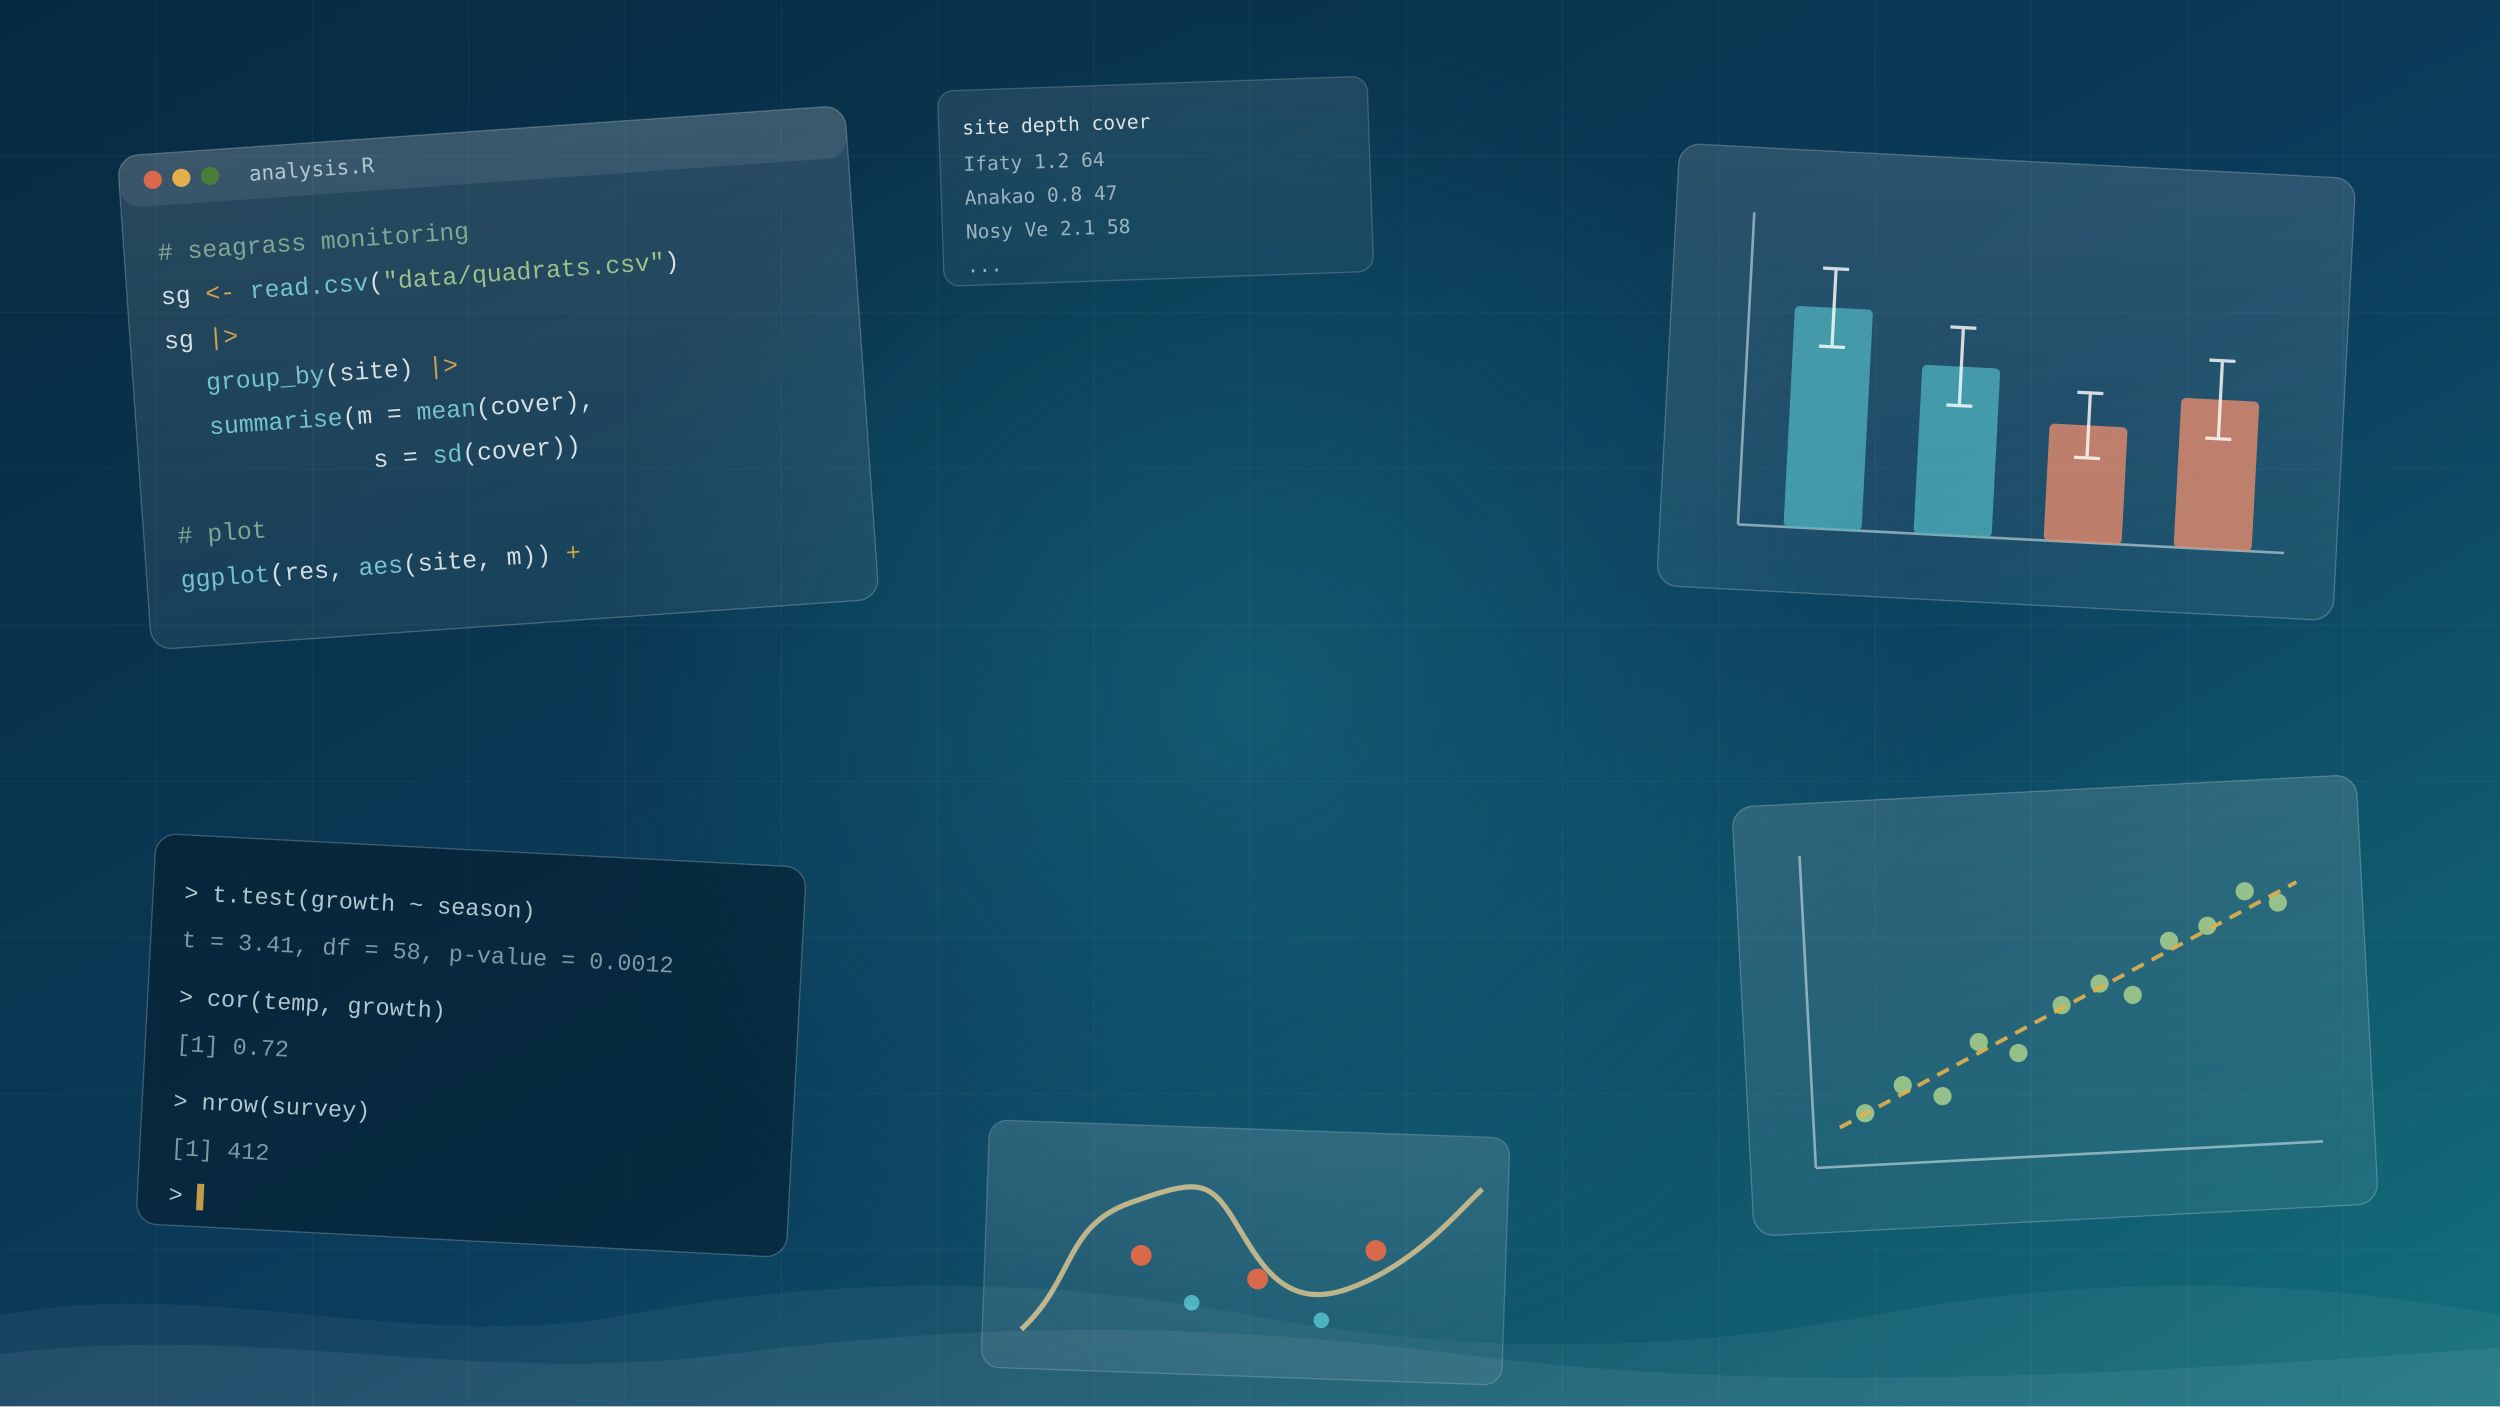
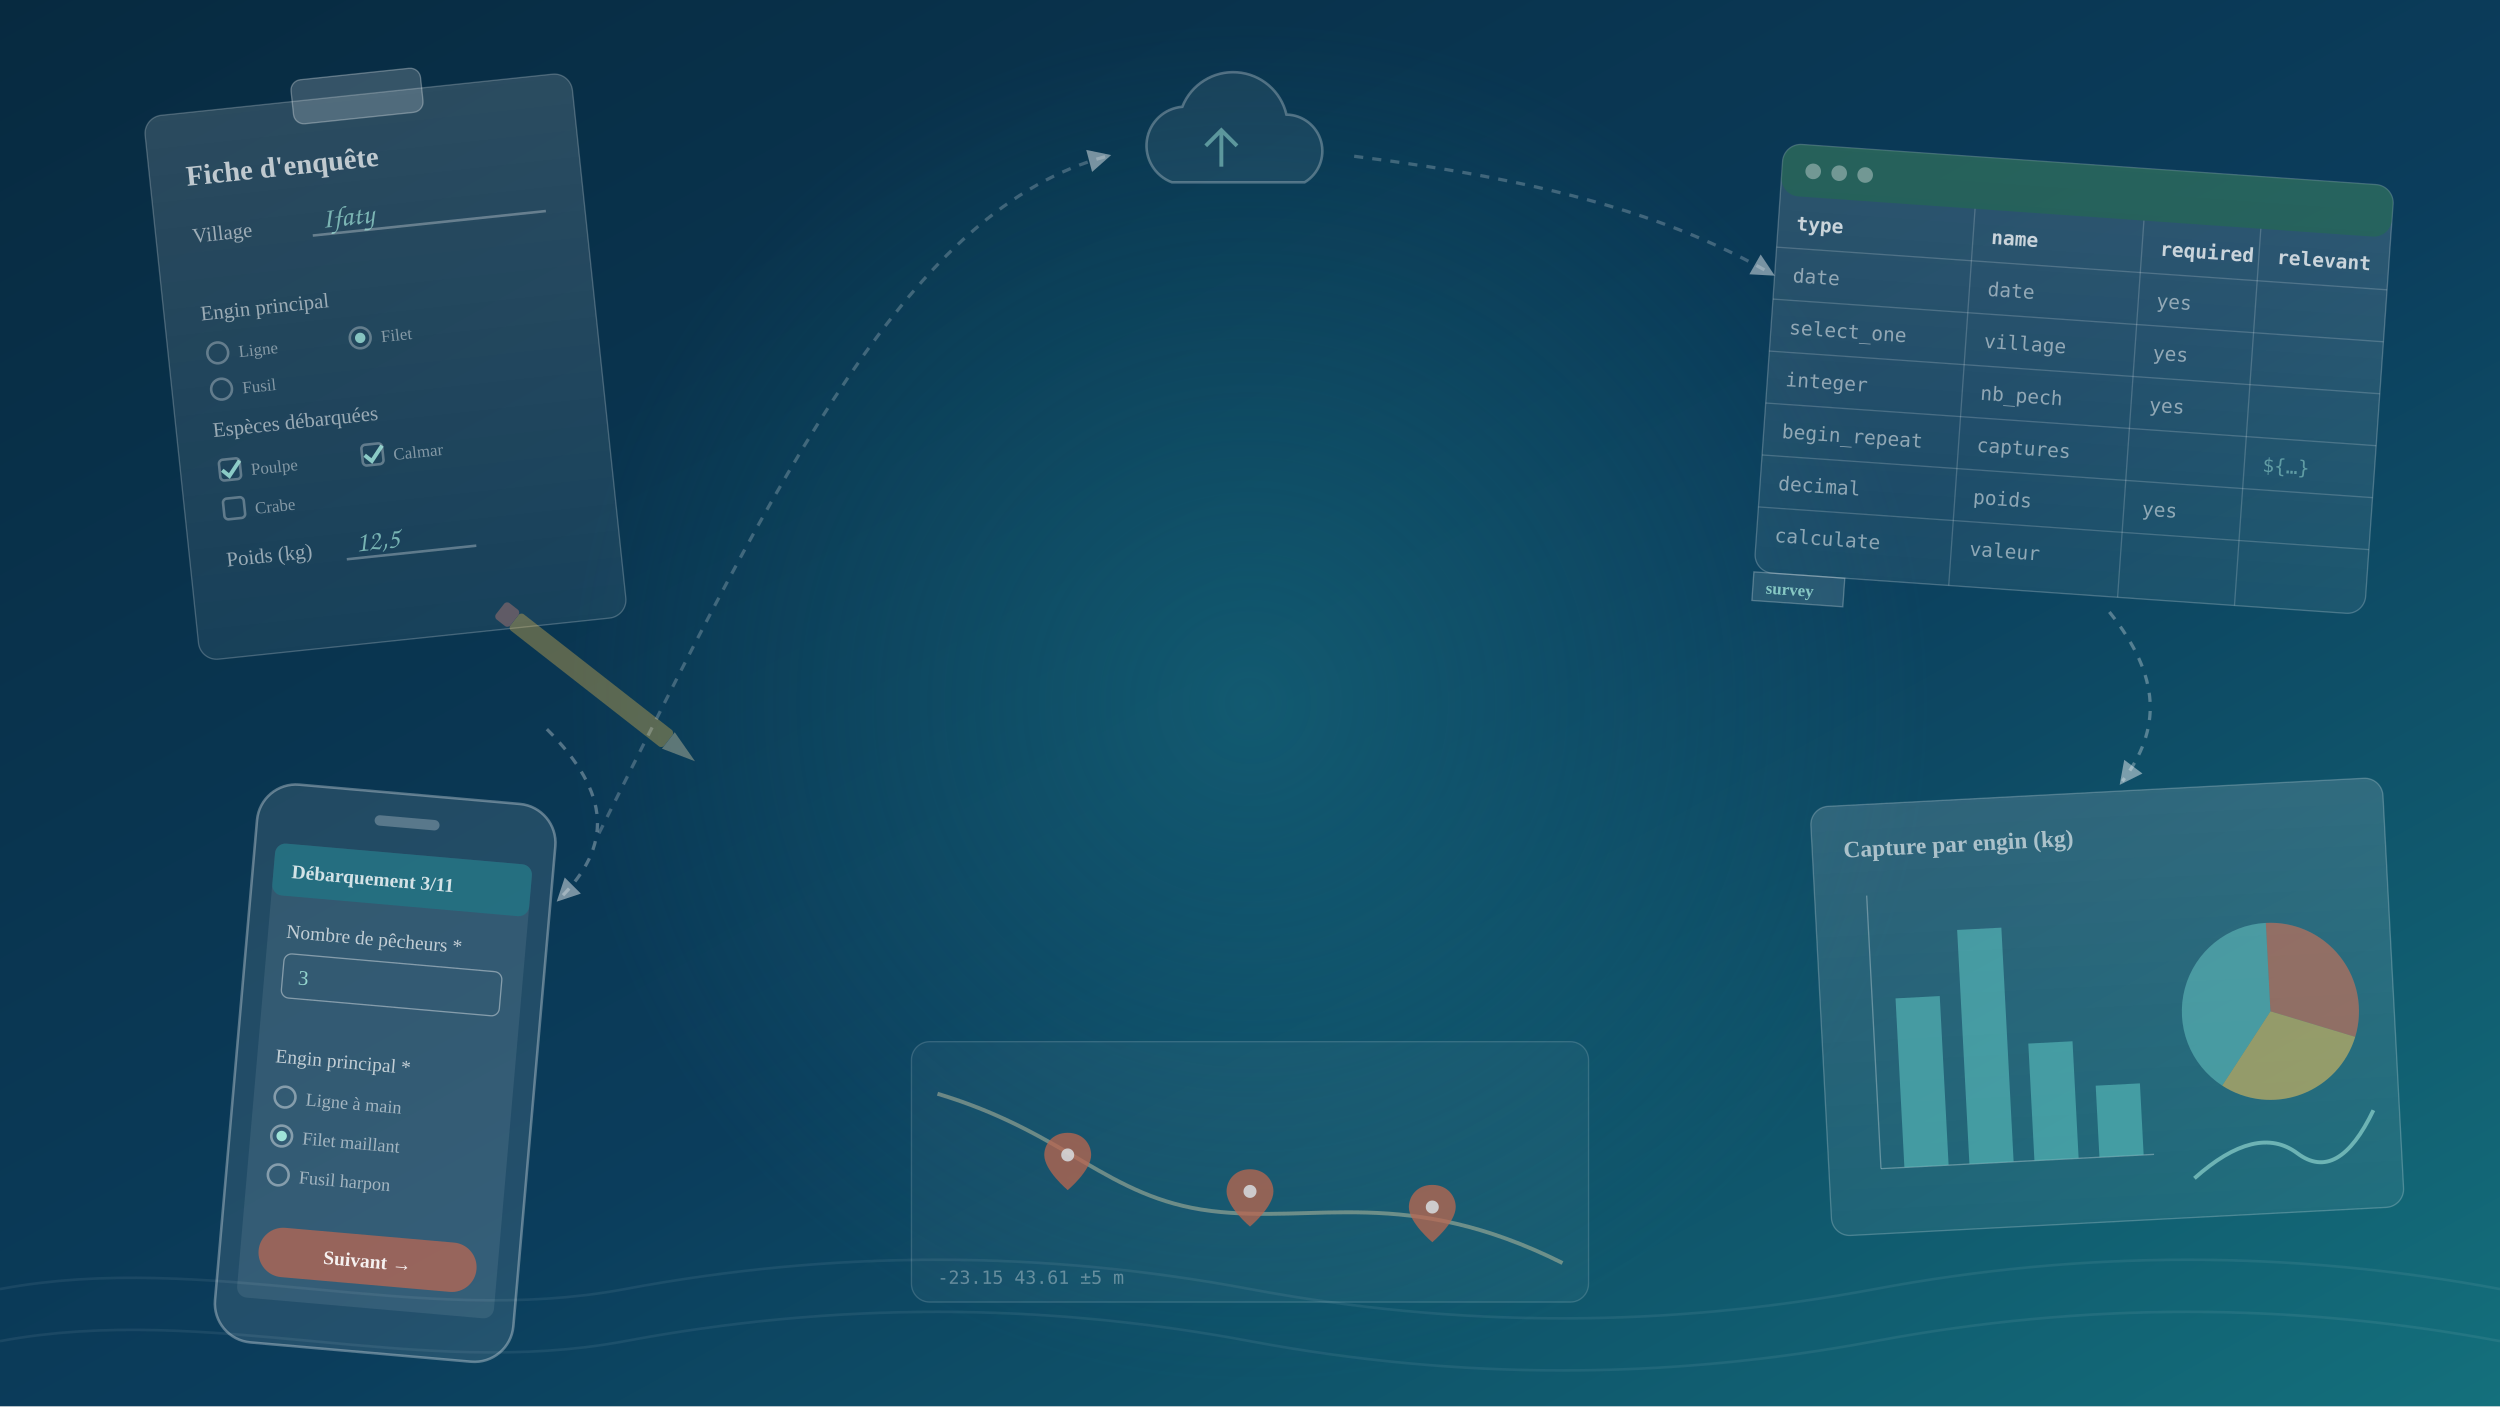
<svg xmlns="http://www.w3.org/2000/svg" viewBox="0 0 1920 1080" preserveAspectRatio="xMidYMid slice">
  <defs>
    <linearGradient id="sea" x1="0" y1="0" x2="1" y2="1">
      <stop offset="0" stop-color="#072a40" />
      <stop offset=".55" stop-color="#0b3d5c" />
      <stop offset="1" stop-color="#14707c" />
    </linearGradient>
    <linearGradient id="win" x1="0" y1="0" x2="0" y2="1">
-       <stop offset="0" stop-color="#ffffff" stop-opacity=".13" />
+       <stop offset="0" stop-color="#ffffff" stop-opacity=".14" />
      <stop offset="1" stop-color="#ffffff" stop-opacity=".06" />
    </linearGradient>
    <radialGradient id="glow" cx=".5" cy=".5" r=".5">
      <stop offset="0" stop-color="#1b7f8c" stop-opacity=".45" />
      <stop offset="1" stop-color="#1b7f8c" stop-opacity="0" />
    </radialGradient>
+     <marker id="ah" viewBox="0 0 10 10" refX="8" refY="5" markerWidth="7" markerHeight="7" orient="auto">
+       <path d="M0,0 L10,5 L0,10 z" fill="#ffffff" fill-opacity=".45" />
+     </marker>
  </defs>
  <rect width="1920" height="1080" fill="url(#sea)" />
  <circle cx="960" cy="540" r="520" fill="url(#glow)" />
-   <g stroke="#ffffff" stroke-opacity=".035">
-     <path d="M0 120H1920M0 240H1920M0 360H1920M0 480H1920M0 600H1920M0 720H1920M0 840H1920M0 960H1920" />
-     <path d="M120 0V1080M240 0V1080M360 0V1080M480 0V1080M600 0V1080M720 0V1080M840 0V1080M960 0V1080M1080 0V1080M1200 0V1080M1320 0V1080M1440 0V1080M1560 0V1080M1680 0V1080M1800 0V1080" />
+   <g fill="none" stroke="#ffffff" stroke-opacity=".07" stroke-width="2">
+     <path d="M0 990 C 160 960, 320 1020, 480 990 S 800 960, 960 990 S 1280 1020, 1440 990 S 1760 960, 1920 990" />
+     <path d="M0 1030 C 160 1000, 320 1060, 480 1030 S 800 1000, 960 1030 S 1280 1060, 1440 1030 S 1760 1000, 1920 1030" />
  </g>
-   <g transform="translate(90 120) rotate(-4)">
-     <rect width="560" height="380" rx="16" fill="url(#win)" stroke="#ffffff" stroke-opacity=".22" />
-     <rect width="560" height="40" rx="16" fill="#ffffff" fill-opacity=".08" />
-     <circle cx="26" cy="20" r="7" fill="#d9694a" />
-     <circle cx="48" cy="20" r="7" fill="#e3b04b" />
-     <circle cx="70" cy="20" r="7" fill="#4a7d3a" />
-     <text x="100" y="26" font-family="Consolas,monospace" font-size="16" fill="#cfe3ea" fill-opacity=".8">analysis.R</text>
-     <g font-family="Consolas,'Courier New',monospace" font-size="19">
-       <text x="26" y="82" fill="#8fb7a0" fill-opacity=".85"># seagrass monitoring</text>
-       <text x="26" y="116" fill="#e8f1f4" fill-opacity=".9">sg <tspan fill="#e3b04b">&lt;-</tspan>
-         <tspan fill="#7fd1dc">read.csv</tspan>(<tspan fill="#a8d08d">"data/quadrats.csv"</tspan>)</text>
-       <text x="26" y="150" fill="#e8f1f4" fill-opacity=".9">sg <tspan fill="#e3b04b">|&gt;</tspan>
-       </text>
-       <text x="56" y="184" fill="#e8f1f4" fill-opacity=".9">
-         <tspan fill="#7fd1dc">group_by</tspan>(site) <tspan fill="#e3b04b">|&gt;</tspan>
-       </text>
-       <text x="56" y="218" fill="#e8f1f4" fill-opacity=".9">
-         <tspan fill="#7fd1dc">summarise</tspan>(m = <tspan fill="#7fd1dc">mean</tspan>(cover),</text>
-       <text x="180" y="252" fill="#e8f1f4" fill-opacity=".9">s = <tspan fill="#7fd1dc">sd</tspan>(cover))</text>
-       <text x="26" y="300" fill="#8fb7a0" fill-opacity=".85"># plot</text>
-       <text x="26" y="334" fill="#e8f1f4" fill-opacity=".9">
-         <tspan fill="#7fd1dc">ggplot</tspan>(res, <tspan fill="#7fd1dc">aes</tspan>(site, m)) <tspan fill="#e3b04b">+</tspan>
-       </text>
+   <g transform="translate(110 90) rotate(-6)">
+     <rect width="330" height="420" rx="14" fill="url(#win)" stroke="#ffffff" stroke-opacity=".22" />
+     <rect x="115" y="-16" width="100" height="34" rx="8" fill="#ffffff" fill-opacity=".18" stroke="#ffffff" stroke-opacity=".3" />
+     <g font-family="Source Sans 3, Arial, sans-serif" fill="#ffffff" fill-opacity=".55">
+       <text x="28" y="56" font-size="22" font-weight="700" fill-opacity=".7">Fiche d'enquête</text>
+       <text x="28" y="100" font-size="16">Village</text>
+       <text x="28" y="160" font-size="16">Engin principal</text>
+       <text x="28" y="250" font-size="16">Espèces débarquées</text>
+       <text x="28" y="350" font-size="16">Poids (kg)</text>
+     </g>
+     <g stroke="#ffffff" stroke-opacity=".3" fill="none" stroke-width="2">
+       <path d="M120 104H300" />
+       <path d="M120 354H220" />
+       <circle cx="38" cy="186" r="8" />
+       <circle cx="148" cy="186" r="8" />
+       <circle cx="38" cy="214" r="8" />
+       <rect x="30" y="268" width="16" height="16" rx="3" />
+       <rect x="140" y="268" width="16" height="16" rx="3" />
+       <rect x="30" y="298" width="16" height="16" rx="3" />
+     </g>
+     <circle cx="148" cy="186" r="4" fill="#9fe3d8" fill-opacity=".8" />
+     <path d="M32 276 l5 5 l9 -11" stroke="#9fe3d8" stroke-opacity=".85" stroke-width="3" fill="none" />
+     <path d="M142 276 l5 5 l9 -11" stroke="#9fe3d8" stroke-opacity=".85" stroke-width="3" fill="none" />
+     <g font-family="Source Sans 3, Arial, sans-serif" font-size="13" fill="#ffffff" fill-opacity=".45">
+       <text x="54" y="191">Ligne</text>
+       <text x="164" y="191">Filet</text>
+       <text x="54" y="219">Fusil</text>
+       <text x="54" y="282">Poulpe</text>
+       <text x="164" y="282">Calmar</text>
+       <text x="54" y="312">Crabe</text>
+       <text x="128" y="349" font-family="Caveat, cursive" font-size="22" fill="#9fe3d8" fill-opacity=".7">12,5</text>
+       <text x="128" y="99" font-family="Caveat, cursive" font-size="22" fill="#9fe3d8" fill-opacity=".7">Ifaty</text>
    </g>
  </g>
-   <g transform="translate(1290 110) rotate(3)">
-     <rect width="520" height="340" rx="16" fill="url(#win)" stroke="#ffffff" stroke-opacity=".22" />
-     <path d="M60 290H480M60 290V50" stroke="#cfe3ea" stroke-opacity=".6" stroke-width="2" />
-     <g fill="#4fb3bf" fill-opacity=".75">
-       <rect x="95" y="120" width="60" height="170" rx="4" />
-       <rect x="195" y="160" width="60" height="130" rx="4" />
+   <g transform="translate(400 470) rotate(38)" opacity=".35">
+     <rect width="150" height="16" rx="3" fill="#f2c14e" />
+     <path d="M150 0 L176 8 L150 16 z" fill="#f6e2b3" />
+     <rect x="-14" width="14" height="16" rx="3" fill="#e58a7a" />
+   </g>
+   <path d="M420 560 C 470 610, 470 650, 430 690" fill="none" stroke="#ffffff" stroke-opacity=".3" stroke-width="2.5" stroke-dasharray="7 7" marker-end="url(#ah)" />
+   <g transform="translate(200 600) rotate(5)">
+     <rect width="230" height="430" rx="30" fill="#ffffff" fill-opacity=".1" stroke="#ffffff" stroke-opacity=".32" stroke-width="2" />
+     <rect x="16" y="46" width="198" height="350" rx="8" fill="#ffffff" fill-opacity=".08" />
+     <rect x="90" y="18" width="50" height="8" rx="4" fill="#ffffff" fill-opacity=".25" />
+     <rect x="16" y="46" width="198" height="40" rx="8" fill="#1b7f8c" fill-opacity=".55" />
+     <g font-family="Source Sans 3, Arial, sans-serif" fill="#ffffff">
+       <text x="30" y="72" font-size="15" font-weight="700" fill-opacity=".8">Débarquement 3/11</text>
+       <text x="30" y="118" font-size="15" fill-opacity=".7">Nombre de pêcheurs *</text>
+       <text x="30" y="214" font-size="15" fill-opacity=".7">Engin principal *</text>
    </g>
-     <g fill="#e48b6c" fill-opacity=".8">
-       <rect x="295" y="200" width="60" height="90" rx="4" />
-       <rect x="395" y="175" width="60" height="115" rx="4" />
+     <rect x="30" y="130" width="168" height="34" rx="6" fill="none" stroke="#ffffff" stroke-opacity=".4" />
+     <text x="42" y="153" font-family="Source Sans 3, Arial, sans-serif" font-size="16" fill="#9fe3d8" fill-opacity=".9">3</text>
+     <g stroke="#ffffff" stroke-opacity=".4" fill="none" stroke-width="2">
+       <circle cx="40" cy="240" r="8" />
+       <circle cx="40" cy="270" r="8" />
+       <circle cx="40" cy="300" r="8" />
    </g>
-     <g stroke="#ffffff" stroke-opacity=".8" stroke-width="2.5">
-       <path d="M125 90V150M115 90H135M115 150H135" />
-       <path d="M225 130V190M215 130H235M215 190H235" />
-       <path d="M325 175V225M315 175H335M315 225H335" />
-       <path d="M425 145V205M415 145H435M415 205H435" />
+     <circle cx="40" cy="270" r="4" fill="#9fe3d8" />
+     <g font-family="Source Sans 3, Arial, sans-serif" font-size="14" fill="#ffffff" fill-opacity=".55">
+       <text x="56" y="245">Ligne à main</text>
+       <text x="56" y="275">Filet maillant</text>
+       <text x="56" y="305">Fusil harpon</text>
    </g>
+     <rect x="30" y="340" width="168" height="38" rx="19" fill="#d9694a" fill-opacity=".6" />
+     <text x="114" y="365" text-anchor="middle" font-family="Source Sans 3, Arial, sans-serif" font-size="15" font-weight="700" fill="#ffffff" fill-opacity=".9">Suivant →</text>
  </g>
-   <g transform="translate(1330 620) rotate(-3)">
-     <rect width="480" height="330" rx="16" fill="url(#win)" stroke="#ffffff" stroke-opacity=".22" />
-     <path d="M50 280H440M50 280V40" stroke="#cfe3ea" stroke-opacity=".6" stroke-width="2" />
-     <g fill="#a8d08d" fill-opacity=".85">
-       <circle cx="90" cy="240" r="7" />
-       <circle cx="120" cy="220" r="7" />
-       <circle cx="150" cy="230" r="7" />
-       <circle cx="180" cy="190" r="7" />
-       <circle cx="210" cy="200" r="7" />
-       <circle cx="245" cy="165" r="7" />
-       <circle cx="275" cy="150" r="7" />
-       <circle cx="300" cy="160" r="7" />
-       <circle cx="330" cy="120" r="7" />
-       <circle cx="360" cy="110" r="7" />
-       <circle cx="390" cy="85" r="7" />
-       <circle cx="415" cy="95" r="7" />
+   <g transform="translate(860 70)" opacity=".55">
+     <path d="M40 70 a30 30 0 0 1 8-58 a42 42 0 0 1 80 6 a28 28 0 0 1 14 52 z" fill="#ffffff" fill-opacity=".12" stroke="#ffffff" stroke-opacity=".5" stroke-width="2" />
+     <path d="M78 58 V 30 M66 42 L78 30 L90 42" stroke="#9fe3d8" stroke-width="3" fill="none" />
+   </g>
+   <path d="M460 640 C 600 360, 700 160, 850 120" fill="none" stroke="#ffffff" stroke-opacity=".22" stroke-width="2.5" stroke-dasharray="7 7" marker-end="url(#ah)" />
+   <path d="M1040 120 C 1200 140, 1290 170, 1360 210" fill="none" stroke="#ffffff" stroke-opacity=".22" stroke-width="2.5" stroke-dasharray="7 7" marker-end="url(#ah)" />
+   <g transform="translate(1370 110) rotate(4)">
+     <rect width="470" height="330" rx="14" fill="url(#win)" stroke="#ffffff" stroke-opacity=".22" />
+     <rect width="470" height="40" rx="14" fill="#217346" fill-opacity=".45" />
+     <g fill="#ffffff" fill-opacity=".35">
+       <circle cx="24" cy="20" r="6" />
+       <circle cx="44" cy="20" r="6" />
+       <circle cx="64" cy="20" r="6" />
    </g>
-     <path d="M70 250L430 80" stroke="#e3b04b" stroke-width="3" stroke-dasharray="10 7" stroke-opacity=".9" />
+     <g stroke="#ffffff" stroke-opacity=".18">
+       <path d="M0 80H470M0 120H470M0 160H470M0 200H470M0 240H470M0 280H470" />
+       <path d="M150 40V330M280 40V330M370 40V330" />
+     </g>
+     <g font-family="JetBrains Mono, Consolas, monospace" font-size="15" fill="#ffffff">
+       <g fill-opacity=".75" font-weight="700">
+         <text x="14" y="66">type</text>
+         <text x="164" y="66">name</text>
+         <text x="294" y="66">required</text>
+         <text x="384" y="66">relevant</text>
+       </g>
+       <g fill-opacity=".5">
+         <text x="14" y="106">date</text>
+         <text x="164" y="106">date</text>
+         <text x="294" y="106">yes</text>
+         <text x="14" y="146">select_one</text>
+         <text x="164" y="146">village</text>
+         <text x="294" y="146">yes</text>
+         <text x="14" y="186">integer</text>
+         <text x="164" y="186">nb_pech</text>
+         <text x="294" y="186">yes</text>
+         <text x="14" y="226">begin_repeat</text>
+         <text x="164" y="226">captures</text>
+         <text x="384" y="226" fill="#9fe3d8">${…}</text>
+         <text x="14" y="266">decimal</text>
+         <text x="164" y="266">poids</text>
+         <text x="294" y="266">yes</text>
+         <text x="14" y="306">calculate</text>
+         <text x="164" y="306">valeur</text>
+       </g>
+     </g>
+     <rect x="0" y="330" width="70" height="22" fill="#ffffff" fill-opacity=".12" stroke="#ffffff" stroke-opacity=".25" />
+     <text x="10" y="346" font-family="Source Sans 3, Arial, sans-serif" font-size="13" font-weight="700" fill="#9fe3d8" fill-opacity=".8">survey</text>
  </g>
-   <g transform="translate(120 640) rotate(3)">
-     <rect width="500" height="300" rx="16" fill="#041b29" fill-opacity=".55" stroke="#ffffff" stroke-opacity=".22" />
-     <g font-family="Consolas,'Courier New',monospace" font-size="18" fill="#cfe3ea" fill-opacity=".85">
-       <text x="24" y="50">&gt; t.test(growth ~ season)</text>
-       <text x="24" y="86" fill-opacity=".6">  t = 3.41, df = 58, p-value = 0.0012</text>
-       <text x="24" y="130">&gt; cor(temp, growth)</text>
-       <text x="24" y="166" fill-opacity=".6">[1] 0.72</text>
-       <text x="24" y="210">&gt; nrow(survey)</text>
-       <text x="24" y="246" fill-opacity=".6">[1] 412</text>
-       <text x="24" y="282">&gt; <tspan fill="#e3b04b">▌</tspan>
-       </text>
+   <path d="M1620 470 C 1660 520, 1660 560, 1630 600" fill="none" stroke="#ffffff" stroke-opacity=".3" stroke-width="2.5" stroke-dasharray="7 7" marker-end="url(#ah)" />
+   <g transform="translate(1390 620) rotate(-3)">
+     <rect width="440" height="330" rx="14" fill="url(#win)" stroke="#ffffff" stroke-opacity=".22" />
+     <text x="24" y="40" font-family="Source Sans 3, Arial, sans-serif" font-size="18" font-weight="700" fill="#ffffff" fill-opacity=".6">Capture par engin (kg)</text>
+     <g stroke="#ffffff" stroke-opacity=".3">
+       <path d="M40 280H250" />
+       <path d="M40 70V280" />
    </g>
+     <g fill="#5bc0be" fill-opacity=".6">
+       <rect x="58" y="150" width="34" height="130" />
+       <rect x="108" y="100" width="34" height="180" />
+       <rect x="158" y="190" width="34" height="90" />
+       <rect x="208" y="225" width="34" height="55" />
+     </g>
+     <g transform="translate(345 175)">
+       <circle r="68" fill="#ffffff" fill-opacity=".08" />
+       <path d="M0 0 L0 -68 A68 68 0 0 1 64 23 z" fill="#d9694a" fill-opacity=".55" />
+       <path d="M0 0 L64 23 A68 68 0 0 1 -40 55 z" fill="#f2c14e" fill-opacity=".5" />
+       <path d="M0 0 L-40 55 A68 68 0 0 1 0 -68 z" fill="#5bc0be" fill-opacity=".5" />
+     </g>
+     <path d="M280 300 Q 330 260 360 285 T 420 255" fill="none" stroke="#9fe3d8" stroke-opacity=".6" stroke-width="3" />
  </g>
-   <g transform="translate(720 70) rotate(-2)" font-family="Consolas,monospace" font-size="15" fill="#cfe3ea" fill-opacity=".7">
-     <rect width="330" height="150" rx="12" fill="url(#win)" stroke="#ffffff" stroke-opacity=".18" />
-     <text x="18" y="34" fill="#ffffff" fill-opacity=".85">site     depth  cover</text>
-     <text x="18" y="62">Ifaty    1.2    64</text>
-     <text x="18" y="88">Anakao   0.8    47</text>
-     <text x="18" y="114">Nosy Ve  2.1    58</text>
-     <text x="18" y="140">...</text>
+   <g transform="translate(700 800)" opacity=".85">
+     <rect width="520" height="200" rx="14" fill="#ffffff" fill-opacity=".05" stroke="#ffffff" stroke-opacity=".18" />
+     <path d="M20 40 C 120 70, 150 120, 230 130 S 380 110, 500 170" fill="none" stroke="#f6e2b3" stroke-opacity=".45" stroke-width="3" />
+     <g fill="#d9694a" fill-opacity=".75">
+       <path d="M120 70 c-12 0 -18 9 -18 17 c0 12 18 27 18 27 s18 -15 18 -27 c0 -8 -6 -17 -18 -17 z" />
+       <path d="M260 98 c-12 0 -18 9 -18 17 c0 12 18 27 18 27 s18 -15 18 -27 c0 -8 -6 -17 -18 -17 z" />
+       <path d="M400 110 c-12 0 -18 9 -18 17 c0 12 18 27 18 27 s18 -15 18 -27 c0 -8 -6 -17 -18 -17 z" />
+     </g>
+     <g fill="#ffffff" fill-opacity=".8">
+       <circle cx="120" cy="87" r="5" />
+       <circle cx="260" cy="115" r="5" />
+       <circle cx="400" cy="127" r="5" />
+     </g>
+     <text x="20" y="186" font-family="JetBrains Mono, Consolas, monospace" font-size="14" fill="#ffffff" fill-opacity=".4">-23.15  43.61  ±5 m</text>
  </g>
-   <g transform="translate(760 860) rotate(2)">
-     <rect width="400" height="190" rx="14" fill="url(#win)" stroke="#ffffff" stroke-opacity=".18" />
-     <path d="M30 160 C 70 120, 60 80, 110 60 S 170 40, 190 70 S 230 140, 280 120 S 360 60, 380 40" fill="none" stroke="#e3c98f" stroke-opacity=".8" stroke-width="4" />
-     <g fill="#d9694a">
-       <circle cx="120" cy="100" r="8" />
-       <circle cx="210" cy="115" r="8" />
-       <circle cx="300" cy="90" r="8" />
-     </g>
-     <g fill="#4fb3bf">
-       <circle cx="160" cy="135" r="6" />
-       <circle cx="260" cy="145" r="6" />
-     </g>
-   </g>
-   <path d="M0 1010 C 160 980, 320 1040, 480 1010 S 800 980, 960 1010 S 1280 1040, 1440 1010 S 1760 980, 1920 1010 V1080 H0Z" fill="#ffffff" fill-opacity=".05" />
-   <path d="M0 1040 C 200 1015, 360 1065, 560 1040 S 920 1015, 1120 1040 S 1520 1065, 1920 1035 V1080 H0Z" fill="#ffffff" fill-opacity=".06" />
</svg>
